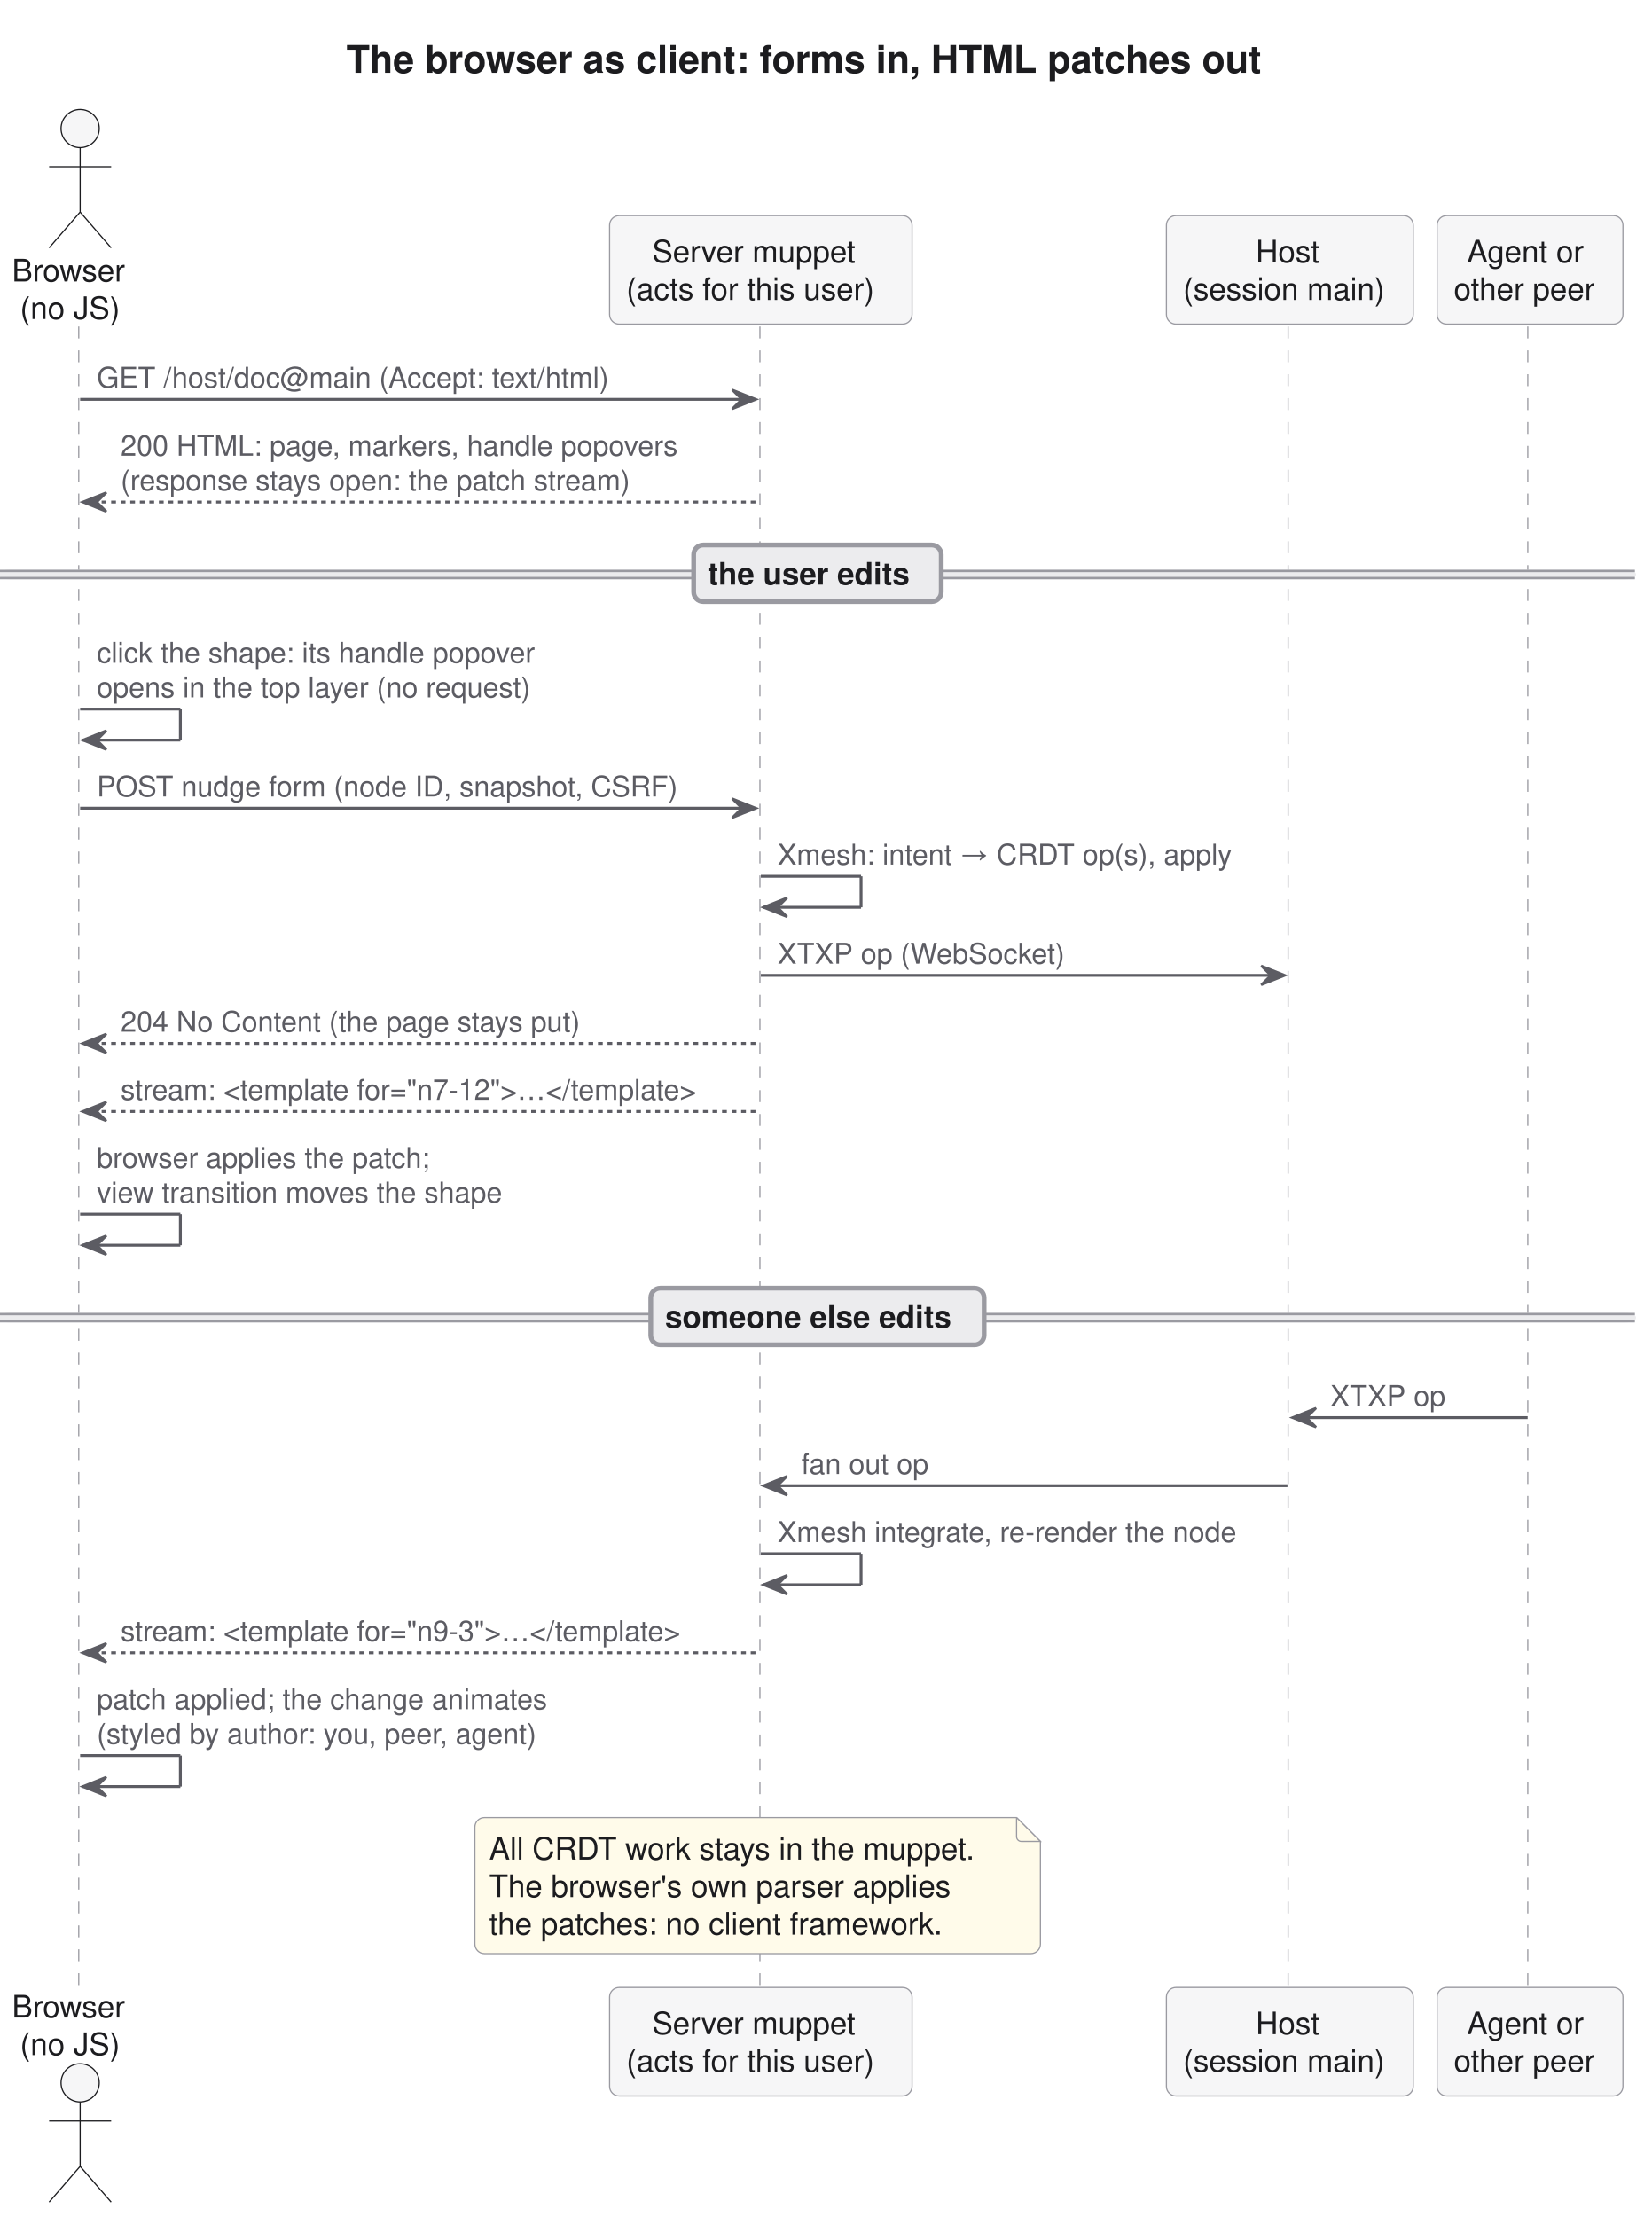
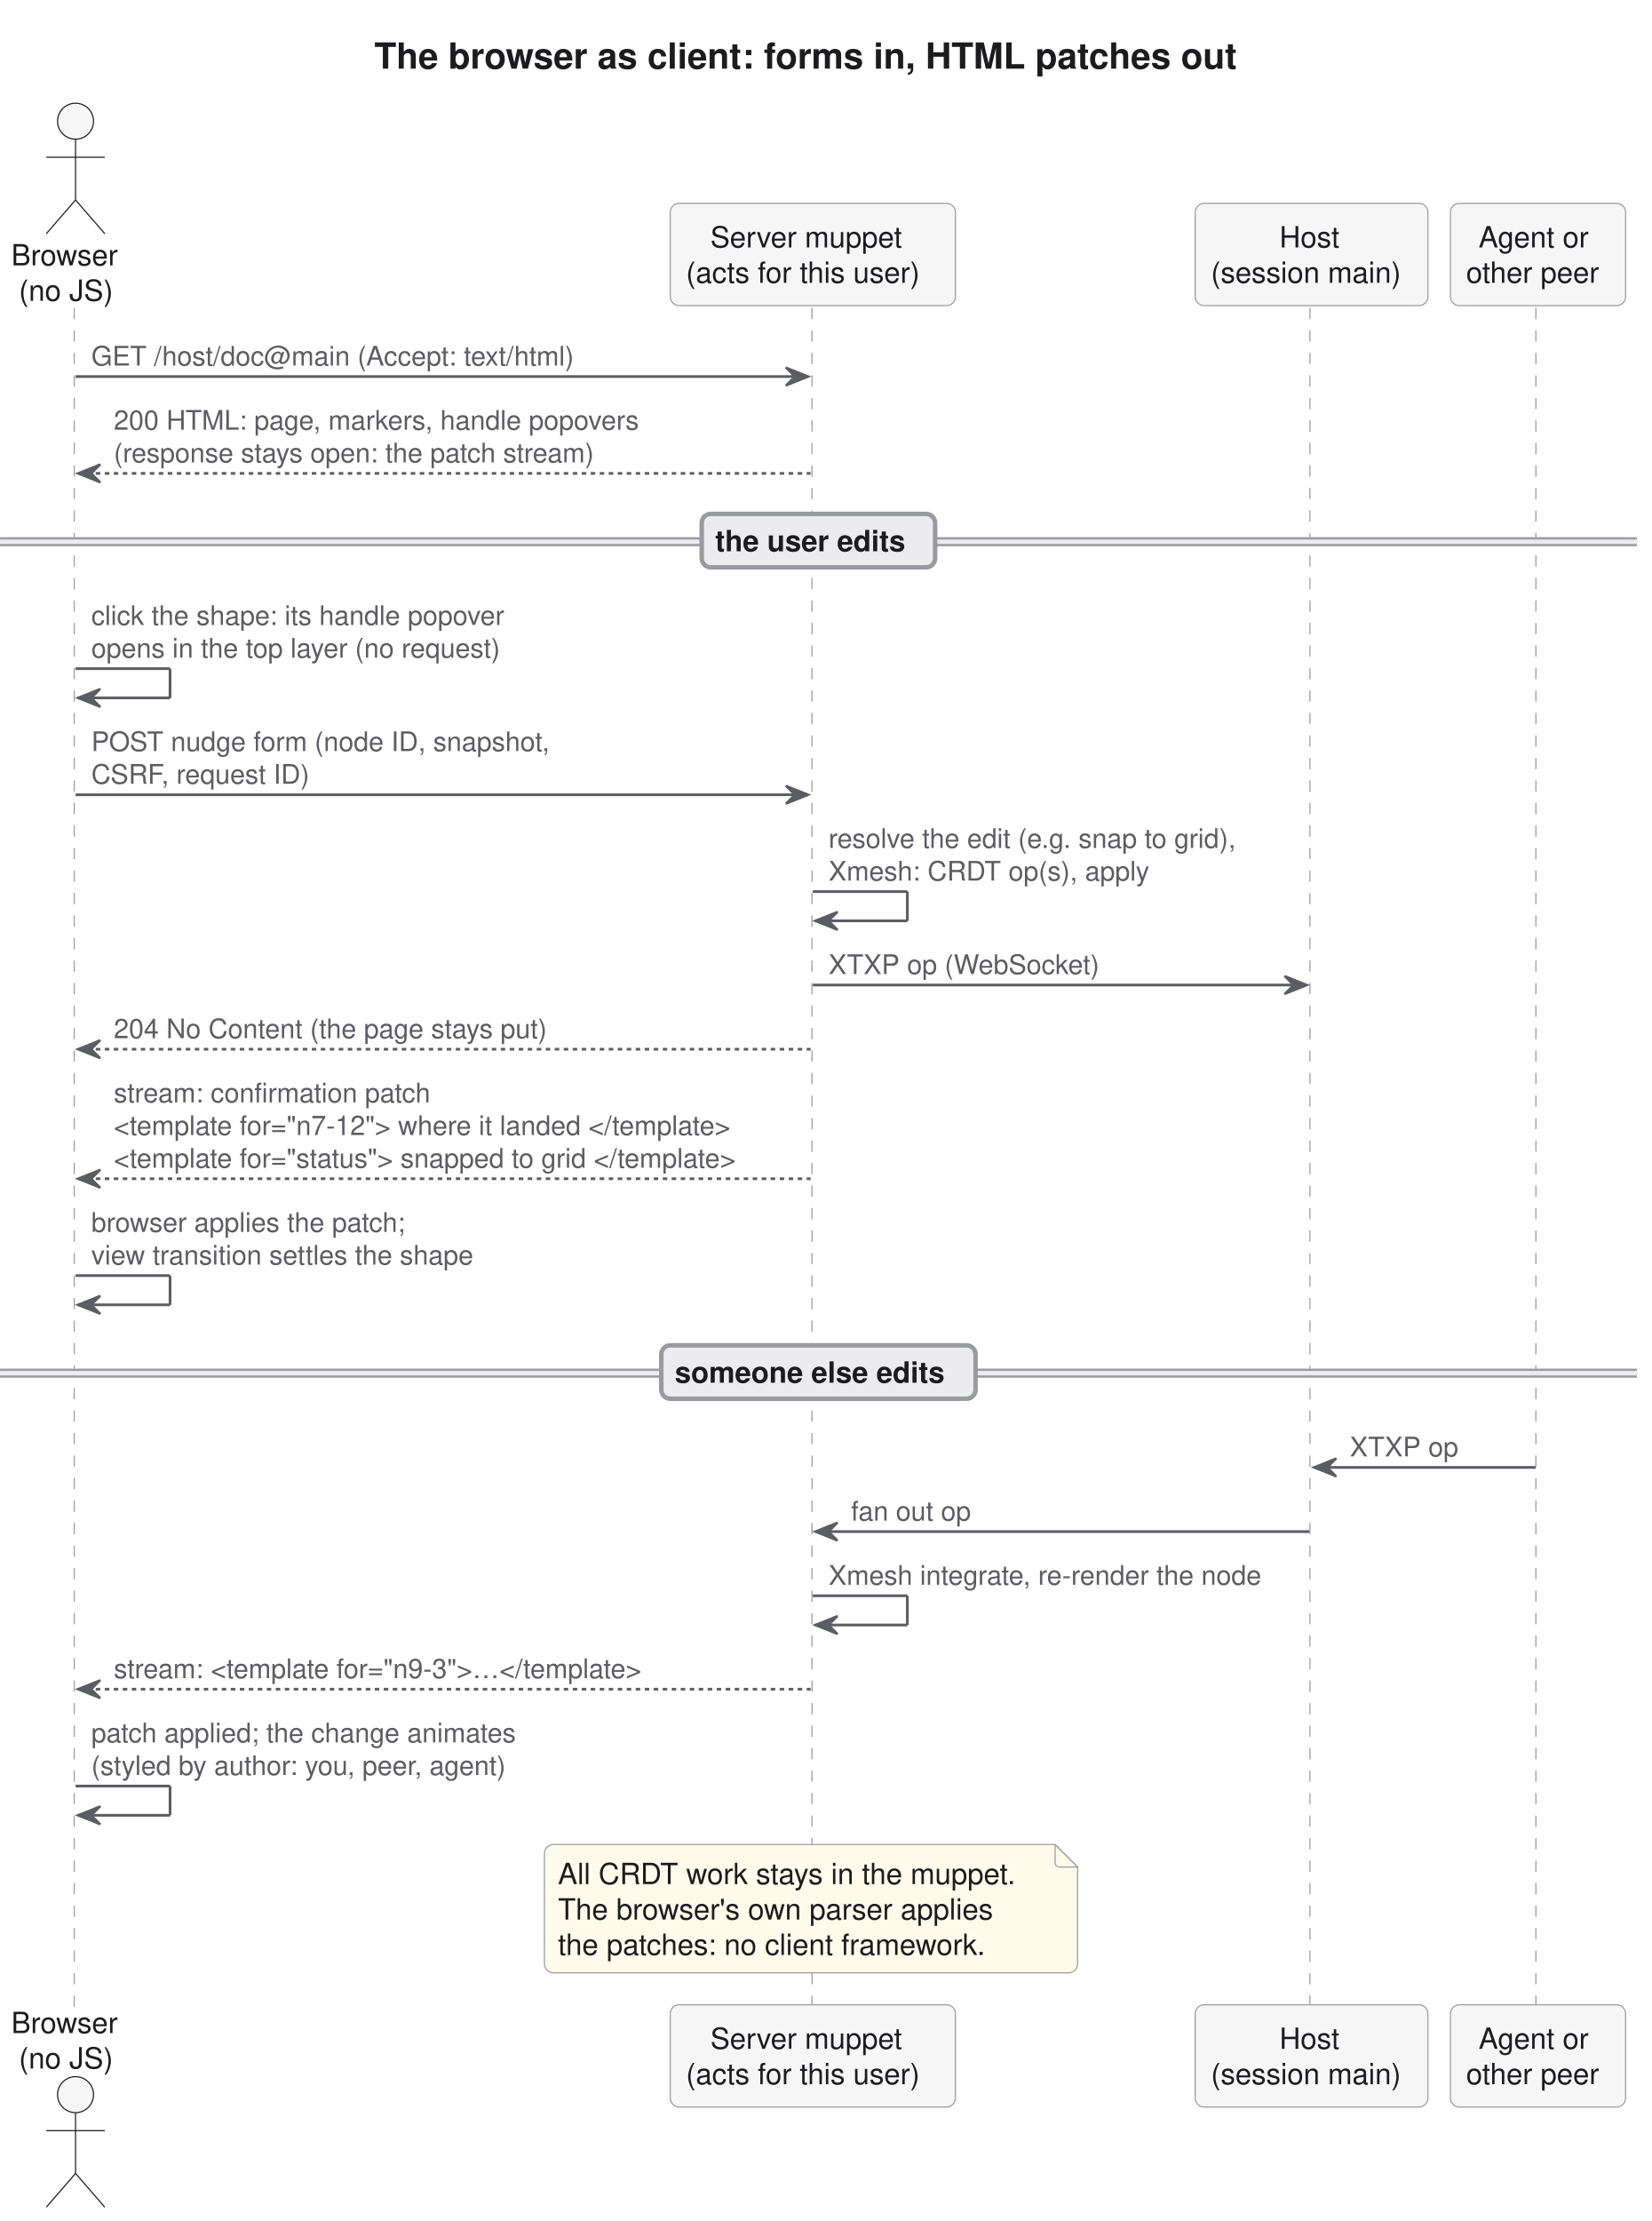
- <svg xmlns="http://www.w3.org/2000/svg" contentStyleType="text/css" data-diagram-type="SEQUENCE" height="929px" preserveAspectRatio="none" style="width:692px;height:929px;" version="1.1" viewBox="0 0 692 929" width="692px" zoomAndPan="magnify">
+ <svg xmlns="http://www.w3.org/2000/svg" contentStyleType="text/css" data-diagram-type="SEQUENCE" height="987px" preserveAspectRatio="none" style="width:734px;height:987px;" version="1.1" viewBox="0 0 734 987" width="734px" zoomAndPan="magnify">
  <defs />
  <g>
-     <text fill="#1C1C1F" font-family="Helvetica" font-size="16" font-weight="bold" lengthAdjust="spacing" textLength="393.758" x="145.179" y="30.5">The browser as client: forms in, HTML patches out</text>
+     <text fill="#1C1C1F" font-family="Helvetica" font-size="16" font-weight="bold" lengthAdjust="spacing" textLength="393.758" x="166.419" y="30.5">The browser as client: forms in, HTML patches out</text>
    <g>
-       <rect fill="#000000" fill-opacity="0" height="696.999" width="8" x="29.584" y="136.818" />
-       <line style="stroke:#9A9AA1;stroke-width:0.5;stroke-dasharray:5,5;" x1="33" x2="33" y1="136.818" y2="833.817" />
+       <rect fill="#000000" fill-opacity="0" height="755.077" width="8" x="29.584" y="136.818" />
+       <line style="stroke:#9A9AA1;stroke-width:0.5;stroke-dasharray:5,5;" x1="33" x2="33" y1="136.818" y2="891.895" />
    </g>
    <g>
-       <rect fill="#000000" fill-opacity="0" height="696.999" width="8" x="314.836" y="136.818" />
-       <line style="stroke:#9A9AA1;stroke-width:0.5;stroke-dasharray:5,5;" x1="318.453" x2="318.453" y1="136.818" y2="833.817" />
+       <rect fill="#000000" fill-opacity="0" height="755.077" width="8" x="357.317" y="136.818" />
+       <line style="stroke:#9A9AA1;stroke-width:0.5;stroke-dasharray:5,5;" x1="360.934" x2="360.934" y1="136.818" y2="891.895" />
    </g>
    <g>
-       <rect fill="#000000" fill-opacity="0" height="696.999" width="8" x="536.516" y="136.818" />
-       <line style="stroke:#9A9AA1;stroke-width:0.5;stroke-dasharray:5,5;" x1="539.793" x2="539.793" y1="136.818" y2="833.817" />
+       <rect fill="#000000" fill-opacity="0" height="755.077" width="8" x="578.996" y="136.818" />
+       <line style="stroke:#9A9AA1;stroke-width:0.5;stroke-dasharray:5,5;" x1="582.274" x2="582.274" y1="136.818" y2="891.895" />
    </g>
    <g>
-       <rect fill="#000000" fill-opacity="0" height="696.999" width="8" x="637.177" y="136.818" />
-       <line style="stroke:#9A9AA1;stroke-width:0.5;stroke-dasharray:5,5;" x1="640.238" x2="640.238" y1="136.818" y2="833.817" />
+       <rect fill="#000000" fill-opacity="0" height="755.077" width="8" x="679.657" y="136.818" />
+       <line style="stroke:#9A9AA1;stroke-width:0.5;stroke-dasharray:5,5;" x1="682.719" x2="682.719" y1="136.818" y2="891.895" />
    </g>
    <g class="participant participant-head" data-participant="b">
      <text fill="#1C1C1F" font-family="Helvetica" font-size="13" lengthAdjust="spacing" textLength="51.169" x="5" y="117.953">Browser</text>
      <text fill="#1C1C1F" font-family="Helvetica" font-size="13" lengthAdjust="spacing" textLength="44.377" x="8.396" y="133.683">(no JS)</text>
      <ellipse cx="33.584" cy="53.859" fill="#F6F6F7" rx="8" ry="8" style="stroke:#1C1C1F;stroke-width:0.5;" />
      <path d="M33.584,61.859 L33.584,88.859 M20.584,69.859 L46.584,69.859 M33.584,88.859 L20.584,103.859 M33.584,88.859 L46.584,103.859" fill="none" style="stroke:#1C1C1F;stroke-width:0.5;" />
    </g>
    <g class="participant participant-tail" data-participant="b">
-       <text fill="#1C1C1F" font-family="Helvetica" font-size="13" lengthAdjust="spacing" textLength="51.169" x="5" y="845.411">Browser</text>
-       <text fill="#1C1C1F" font-family="Helvetica" font-size="13" lengthAdjust="spacing" textLength="44.377" x="8.396" y="861.141">(no JS)</text>
-       <ellipse cx="33.584" cy="872.776" fill="#F6F6F7" rx="8" ry="8" style="stroke:#1C1C1F;stroke-width:0.5;" />
-       <path d="M33.584,880.776 L33.584,907.776 M20.584,888.776 L46.584,888.776 M33.584,907.776 L20.584,922.776 M33.584,907.776 L46.584,922.776" fill="none" style="stroke:#1C1C1F;stroke-width:0.5;" />
+       <text fill="#1C1C1F" font-family="Helvetica" font-size="13" lengthAdjust="spacing" textLength="51.169" x="5" y="903.489">Browser</text>
+       <text fill="#1C1C1F" font-family="Helvetica" font-size="13" lengthAdjust="spacing" textLength="44.377" x="8.396" y="919.219">(no JS)</text>
+       <ellipse cx="33.584" cy="930.855" fill="#F6F6F7" rx="8" ry="8" style="stroke:#1C1C1F;stroke-width:0.5;" />
+       <path d="M33.584,938.855 L33.584,965.855 M20.584,946.855 L46.584,946.855 M33.584,965.855 L20.584,980.855 M33.584,965.855 L46.584,980.855" fill="none" style="stroke:#1C1C1F;stroke-width:0.5;" />
    </g>
    <g class="participant participant-head" data-participant="sm">
-       <rect fill="#F6F6F7" height="45.459" rx="4" ry="4" style="stroke:#9A9AA1;stroke-width:0.5;" width="126.766" x="255.453" y="90.359" />
-       <text fill="#1C1C1F" font-family="Helvetica" font-size="13" lengthAdjust="spacing" textLength="91.076" x="273.298" y="109.953">Server muppet</text>
-       <text fill="#1C1C1F" font-family="Helvetica" font-size="13" lengthAdjust="spacing" textLength="112.766" x="262.453" y="125.683">(acts for this user)</text>
+       <rect fill="#F6F6F7" height="45.459" rx="4" ry="4" style="stroke:#9A9AA1;stroke-width:0.5;" width="126.766" x="297.934" y="90.359" />
+       <text fill="#1C1C1F" font-family="Helvetica" font-size="13" lengthAdjust="spacing" textLength="91.076" x="315.779" y="109.953">Server muppet</text>
+       <text fill="#1C1C1F" font-family="Helvetica" font-size="13" lengthAdjust="spacing" textLength="112.766" x="304.934" y="125.683">(acts for this user)</text>
    </g>
    <g class="participant participant-tail" data-participant="sm">
-       <rect fill="#F6F6F7" height="45.459" rx="4" ry="4" style="stroke:#9A9AA1;stroke-width:0.5;" width="126.766" x="255.453" y="832.817" />
-       <text fill="#1C1C1F" font-family="Helvetica" font-size="13" lengthAdjust="spacing" textLength="91.076" x="273.298" y="852.411">Server muppet</text>
-       <text fill="#1C1C1F" font-family="Helvetica" font-size="13" lengthAdjust="spacing" textLength="112.766" x="262.453" y="868.141">(acts for this user)</text>
+       <rect fill="#F6F6F7" height="45.459" rx="4" ry="4" style="stroke:#9A9AA1;stroke-width:0.5;" width="126.766" x="297.934" y="890.895" />
+       <text fill="#1C1C1F" font-family="Helvetica" font-size="13" lengthAdjust="spacing" textLength="91.076" x="315.779" y="910.489">Server muppet</text>
+       <text fill="#1C1C1F" font-family="Helvetica" font-size="13" lengthAdjust="spacing" textLength="112.766" x="304.934" y="926.219">(acts for this user)</text>
    </g>
    <g class="participant participant-head" data-participant="t">
-       <rect fill="#F6F6F7" height="45.459" rx="4" ry="4" style="stroke:#9A9AA1;stroke-width:0.5;" width="103.445" x="488.793" y="90.359" />
-       <text fill="#1C1C1F" font-family="Helvetica" font-size="13" lengthAdjust="spacing" textLength="28.571" x="526.231" y="109.953">Host</text>
-       <text fill="#1C1C1F" font-family="Helvetica" font-size="13" lengthAdjust="spacing" textLength="89.445" x="495.793" y="125.683">(session main)</text>
+       <rect fill="#F6F6F7" height="45.459" rx="4" ry="4" style="stroke:#9A9AA1;stroke-width:0.5;" width="103.445" x="531.274" y="90.359" />
+       <text fill="#1C1C1F" font-family="Helvetica" font-size="13" lengthAdjust="spacing" textLength="28.571" x="568.711" y="109.953">Host</text>
+       <text fill="#1C1C1F" font-family="Helvetica" font-size="13" lengthAdjust="spacing" textLength="89.445" x="538.274" y="125.683">(session main)</text>
    </g>
    <g class="participant participant-tail" data-participant="t">
-       <rect fill="#F6F6F7" height="45.459" rx="4" ry="4" style="stroke:#9A9AA1;stroke-width:0.5;" width="103.445" x="488.793" y="832.817" />
-       <text fill="#1C1C1F" font-family="Helvetica" font-size="13" lengthAdjust="spacing" textLength="28.571" x="526.231" y="852.411">Host</text>
-       <text fill="#1C1C1F" font-family="Helvetica" font-size="13" lengthAdjust="spacing" textLength="89.445" x="495.793" y="868.141">(session main)</text>
+       <rect fill="#F6F6F7" height="45.459" rx="4" ry="4" style="stroke:#9A9AA1;stroke-width:0.5;" width="103.445" x="531.274" y="890.895" />
+       <text fill="#1C1C1F" font-family="Helvetica" font-size="13" lengthAdjust="spacing" textLength="28.571" x="568.711" y="910.489">Host</text>
+       <text fill="#1C1C1F" font-family="Helvetica" font-size="13" lengthAdjust="spacing" textLength="89.445" x="538.274" y="926.219">(session main)</text>
    </g>
    <g class="participant participant-head" data-participant="p">
-       <rect fill="#F6F6F7" height="45.459" rx="4" ry="4" style="stroke:#9A9AA1;stroke-width:0.5;" width="77.876" x="602.238" y="90.359" />
-       <text fill="#1C1C1F" font-family="Helvetica" font-size="13" lengthAdjust="spacing" textLength="52.8" x="614.777" y="109.953">Agent or</text>
-       <text fill="#1C1C1F" font-family="Helvetica" font-size="13" lengthAdjust="spacing" textLength="63.877" x="609.238" y="125.683">other peer</text>
+       <rect fill="#F6F6F7" height="45.459" rx="4" ry="4" style="stroke:#9A9AA1;stroke-width:0.5;" width="77.876" x="644.719" y="90.359" />
+       <text fill="#1C1C1F" font-family="Helvetica" font-size="13" lengthAdjust="spacing" textLength="52.8" x="657.257" y="109.953">Agent or</text>
+       <text fill="#1C1C1F" font-family="Helvetica" font-size="13" lengthAdjust="spacing" textLength="63.877" x="651.719" y="125.683">other peer</text>
    </g>
    <g class="participant participant-tail" data-participant="p">
-       <rect fill="#F6F6F7" height="45.459" rx="4" ry="4" style="stroke:#9A9AA1;stroke-width:0.5;" width="77.876" x="602.238" y="832.817" />
-       <text fill="#1C1C1F" font-family="Helvetica" font-size="13" lengthAdjust="spacing" textLength="52.8" x="614.777" y="852.411">Agent or</text>
-       <text fill="#1C1C1F" font-family="Helvetica" font-size="13" lengthAdjust="spacing" textLength="63.877" x="609.238" y="868.141">other peer</text>
+       <rect fill="#F6F6F7" height="45.459" rx="4" ry="4" style="stroke:#9A9AA1;stroke-width:0.5;" width="77.876" x="644.719" y="890.895" />
+       <text fill="#1C1C1F" font-family="Helvetica" font-size="13" lengthAdjust="spacing" textLength="52.8" x="657.257" y="910.489">Agent or</text>
+       <text fill="#1C1C1F" font-family="Helvetica" font-size="13" lengthAdjust="spacing" textLength="63.877" x="651.719" y="926.219">other peer</text>
    </g>
    <g class="message" data-participant-1="b" data-participant-2="sm">
-       <polygon fill="#5C5C63" points="306.836,163.338,316.836,167.338,306.836,171.338,310.836,167.338" style="stroke:#5C5C63;stroke-width:1;" />
-       <line style="stroke:#5C5C63;stroke-width:1.2;" x1="33.584" x2="312.836" y1="167.338" y2="167.338" />
+       <polygon fill="#5C5C63" points="349.317,163.338,359.317,167.338,349.317,171.338,353.317,167.338" style="stroke:#5C5C63;stroke-width:1;" />
+       <line style="stroke:#5C5C63;stroke-width:1.2;" x1="33.584" x2="355.317" y1="167.338" y2="167.338" />
      <text fill="#5C5C63" font-family="Helvetica" font-size="12" lengthAdjust="spacing" textLength="230.103" x="40.584" y="162.443">GET /host/doc@main (Accept: text/html)</text>
    </g>
    <g class="message" data-participant-1="sm" data-participant-2="b">
      <polygon fill="#5C5C63" points="44.584,206.377,34.584,210.377,44.584,214.377,40.584,210.377" style="stroke:#5C5C63;stroke-width:1;" />
-       <line style="stroke:#5C5C63;stroke-width:1.2;stroke-dasharray:2,2;" x1="38.584" x2="317.836" y1="210.377" y2="210.377" />
+       <line style="stroke:#5C5C63;stroke-width:1.2;stroke-dasharray:2,2;" x1="38.584" x2="360.317" y1="210.377" y2="210.377" />
      <text fill="#5C5C63" font-family="Helvetica" font-size="12" lengthAdjust="spacing" textLength="250.488" x="50.584" y="190.963">200 HTML: page, markers, handle popovers</text>
      <text fill="#5C5C63" font-family="Helvetica" font-size="12" lengthAdjust="spacing" textLength="229.606" x="50.584" y="205.482">(response stays open: the patch stream)</text>
    </g>
-     <rect fill="#ECECEE" height="3" rx="4" ry="4" style="stroke:#ECECEE;stroke-width:1;" width="685.115" x="0" y="239.242" />
-     <line style="stroke:#9A9AA1;stroke-width:1;" x1="0" x2="685.115" y1="239.242" y2="239.242" />
-     <line style="stroke:#9A9AA1;stroke-width:1;" x1="0" x2="685.115" y1="242.242" y2="242.242" />
-     <rect fill="#ECECEE" height="23.73" rx="4" ry="4" style="stroke:#9A9AA1;stroke-width:2;" width="103.749" x="290.683" y="228.377" />
-     <text fill="#1C1C1F" font-family="Helvetica" font-size="13" font-weight="bold" lengthAdjust="spacing" textLength="86.671" x="296.683" y="244.971">the user edits</text>
+     <rect fill="#ECECEE" height="3" rx="4" ry="4" style="stroke:#ECECEE;stroke-width:1;" width="727.595" x="0" y="239.242" />
+     <line style="stroke:#9A9AA1;stroke-width:1;" x1="0" x2="727.595" y1="239.242" y2="239.242" />
+     <line style="stroke:#9A9AA1;stroke-width:1;" x1="0" x2="727.595" y1="242.242" y2="242.242" />
+     <rect fill="#ECECEE" height="23.73" rx="4" ry="4" style="stroke:#9A9AA1;stroke-width:2;" width="103.749" x="311.923" y="228.377" />
+     <text fill="#1C1C1F" font-family="Helvetica" font-size="13" font-weight="bold" lengthAdjust="spacing" textLength="86.671" x="317.923" y="244.971">the user edits</text>
    <g class="message" data-participant-1="b" data-participant-2="b">
      <line style="stroke:#5C5C63;stroke-width:1.2;" x1="33.584" x2="75.584" y1="297.146" y2="297.146" />
      <line style="stroke:#5C5C63;stroke-width:1.2;" x1="75.584" x2="75.584" y1="297.146" y2="310.146" />
      <line style="stroke:#5C5C63;stroke-width:1.2;" x1="34.584" x2="75.584" y1="310.146" y2="310.146" />
      <polygon fill="#5C5C63" points="44.584,306.146,34.584,310.146,44.584,314.146,40.584,310.146" style="stroke:#5C5C63;stroke-width:1;" />
      <text fill="#5C5C63" font-family="Helvetica" font-size="12" lengthAdjust="spacing" textLength="197.654" x="40.584" y="277.731">click the shape: its handle popover</text>
      <text fill="#5C5C63" font-family="Helvetica" font-size="12" lengthAdjust="spacing" textLength="195.85" x="40.584" y="292.251">opens in the top layer (no request)</text>
    </g>
    <g class="message" data-participant-1="b" data-participant-2="sm">
-       <polygon fill="#5C5C63" points="306.836,334.665,316.836,338.665,306.836,342.665,310.836,338.665" style="stroke:#5C5C63;stroke-width:1;" />
-       <line style="stroke:#5C5C63;stroke-width:1.2;" x1="33.584" x2="312.836" y1="338.665" y2="338.665" />
-       <text fill="#5C5C63" font-family="Helvetica" font-size="12" lengthAdjust="spacing" textLength="254.602" x="40.584" y="333.771">POST nudge form (node ID, snapshot, CSRF)</text>
+       <polygon fill="#5C5C63" points="349.317,349.185,359.317,353.185,349.317,357.185,353.317,353.185" style="stroke:#5C5C63;stroke-width:1;" />
+       <line style="stroke:#5C5C63;stroke-width:1.2;" x1="33.584" x2="355.317" y1="353.185" y2="353.185" />
+       <text fill="#5C5C63" font-family="Helvetica" font-size="12" lengthAdjust="spacing" textLength="215.578" x="40.584" y="333.771">POST nudge form (node ID, snapshot,</text>
+       <text fill="#5C5C63" font-family="Helvetica" font-size="12" lengthAdjust="spacing" textLength="100.951" x="40.584" y="348.29">CSRF, request ID)</text>
    </g>
    <g class="message" data-participant-1="sm" data-participant-2="sm">
-       <line style="stroke:#5C5C63;stroke-width:1.2;" x1="318.836" x2="360.836" y1="367.185" y2="367.185" />
-       <line style="stroke:#5C5C63;stroke-width:1.2;" x1="360.836" x2="360.836" y1="367.185" y2="380.185" />
-       <line style="stroke:#5C5C63;stroke-width:1.2;" x1="319.836" x2="360.836" y1="380.185" y2="380.185" />
-       <polygon fill="#5C5C63" points="329.836,376.185,319.836,380.185,329.836,384.185,325.836,380.185" style="stroke:#5C5C63;stroke-width:1;" />
-       <text fill="#5C5C63" font-family="Helvetica" font-size="12" lengthAdjust="spacing" textLength="199.904" x="325.836" y="362.29">Xmesh: intent → CRDT op(s), apply</text>
+       <line style="stroke:#5C5C63;stroke-width:1.2;" x1="361.317" x2="403.317" y1="396.224" y2="396.224" />
+       <line style="stroke:#5C5C63;stroke-width:1.2;" x1="403.317" x2="403.317" y1="396.224" y2="409.224" />
+       <line style="stroke:#5C5C63;stroke-width:1.2;" x1="362.317" x2="403.317" y1="409.224" y2="409.224" />
+       <polygon fill="#5C5C63" points="372.317,405.224,362.317,409.224,372.317,413.224,368.317,409.224" style="stroke:#5C5C63;stroke-width:1;" />
+       <text fill="#5C5C63" font-family="Helvetica" font-size="12" lengthAdjust="spacing" textLength="195.375" x="368.317" y="376.81">resolve the edit (e.g. snap to grid),</text>
+       <text fill="#5C5C63" font-family="Helvetica" font-size="12" lengthAdjust="spacing" textLength="149.772" x="368.317" y="391.329">Xmesh: CRDT op(s), apply</text>
    </g>
    <g class="message" data-participant-1="sm" data-participant-2="t">
-       <polygon fill="#5C5C63" points="528.516,404.704,538.516,408.704,528.516,412.704,532.516,408.704" style="stroke:#5C5C63;stroke-width:1;" />
-       <line style="stroke:#5C5C63;stroke-width:1.2;" x1="318.836" x2="534.516" y1="408.704" y2="408.704" />
-       <text fill="#5C5C63" font-family="Helvetica" font-size="12" lengthAdjust="spacing" textLength="127.254" x="325.836" y="403.81">XTXP op (WebSocket)</text>
+       <polygon fill="#5C5C63" points="570.996,433.743,580.996,437.743,570.996,441.743,574.996,437.743" style="stroke:#5C5C63;stroke-width:1;" />
+       <line style="stroke:#5C5C63;stroke-width:1.2;" x1="361.317" x2="576.996" y1="437.743" y2="437.743" />
+       <text fill="#5C5C63" font-family="Helvetica" font-size="12" lengthAdjust="spacing" textLength="127.254" x="368.317" y="432.849">XTXP op (WebSocket)</text>
    </g>
    <g class="message" data-participant-1="sm" data-participant-2="b">
-       <polygon fill="#5C5C63" points="44.584,433.224,34.584,437.224,44.584,441.224,40.584,437.224" style="stroke:#5C5C63;stroke-width:1;" />
-       <line style="stroke:#5C5C63;stroke-width:1.2;stroke-dasharray:2,2;" x1="38.584" x2="317.836" y1="437.224" y2="437.224" />
-       <text fill="#5C5C63" font-family="Helvetica" font-size="12" lengthAdjust="spacing" textLength="207.773" x="50.584" y="432.329">204 No Content (the page stays put)</text>
+       <polygon fill="#5C5C63" points="44.584,462.263,34.584,466.263,44.584,470.263,40.584,466.263" style="stroke:#5C5C63;stroke-width:1;" />
+       <line style="stroke:#5C5C63;stroke-width:1.2;stroke-dasharray:2,2;" x1="38.584" x2="360.317" y1="466.263" y2="466.263" />
+       <text fill="#5C5C63" font-family="Helvetica" font-size="12" lengthAdjust="spacing" textLength="207.773" x="50.584" y="461.368">204 No Content (the page stays put)</text>
    </g>
    <g class="message" data-participant-1="sm" data-participant-2="b">
-       <polygon fill="#5C5C63" points="44.584,461.743,34.584,465.743,44.584,469.743,40.584,465.743" style="stroke:#5C5C63;stroke-width:1;" />
-       <line style="stroke:#5C5C63;stroke-width:1.2;stroke-dasharray:2,2;" x1="38.584" x2="317.836" y1="465.743" y2="465.743" />
-       <text fill="#5C5C63" font-family="Helvetica" font-size="12" lengthAdjust="spacing" textLength="261.252" x="50.584" y="460.849">stream: &lt;template for="n7-12"&gt;…&lt;/template&gt;</text>
+       <polygon fill="#5C5C63" points="44.584,519.821,34.584,523.821,44.584,527.821,40.584,523.821" style="stroke:#5C5C63;stroke-width:1;" />
+       <line style="stroke:#5C5C63;stroke-width:1.2;stroke-dasharray:2,2;" x1="38.584" x2="360.317" y1="523.821" y2="523.821" />
+       <text fill="#5C5C63" font-family="Helvetica" font-size="12" lengthAdjust="spacing" textLength="152.566" x="50.584" y="489.888">stream: confirmation patch</text>
+       <text fill="#5C5C63" font-family="Helvetica" font-size="12" lengthAdjust="spacing" textLength="299.209" x="50.584" y="504.407">&lt;template for="n7-12"&gt; where it landed &lt;/template&gt;</text>
+       <text fill="#5C5C63" font-family="Helvetica" font-size="12" lengthAdjust="spacing" textLength="303.732" x="50.584" y="518.927">&lt;template for="status"&gt; snapped to grid &lt;/template&gt;</text>
    </g>
    <g class="message" data-participant-1="b" data-participant-2="b">
-       <line style="stroke:#5C5C63;stroke-width:1.2;" x1="33.584" x2="75.584" y1="508.782" y2="508.782" />
-       <line style="stroke:#5C5C63;stroke-width:1.2;" x1="75.584" x2="75.584" y1="508.782" y2="521.782" />
-       <line style="stroke:#5C5C63;stroke-width:1.2;" x1="34.584" x2="75.584" y1="521.782" y2="521.782" />
-       <polygon fill="#5C5C63" points="44.584,517.782,34.584,521.782,44.584,525.782,40.584,521.782" style="stroke:#5C5C63;stroke-width:1;" />
-       <text fill="#5C5C63" font-family="Helvetica" font-size="12" lengthAdjust="spacing" textLength="151.031" x="40.584" y="489.368">browser applies the patch;</text>
-       <text fill="#5C5C63" font-family="Helvetica" font-size="12" lengthAdjust="spacing" textLength="182.906" x="40.584" y="503.888">view transition moves the shape</text>
+       <line style="stroke:#5C5C63;stroke-width:1.2;" x1="33.584" x2="75.584" y1="566.86" y2="566.86" />
+       <line style="stroke:#5C5C63;stroke-width:1.2;" x1="75.584" x2="75.584" y1="566.86" y2="579.86" />
+       <line style="stroke:#5C5C63;stroke-width:1.2;" x1="34.584" x2="75.584" y1="579.86" y2="579.86" />
+       <polygon fill="#5C5C63" points="44.584,575.86,34.584,579.86,44.584,583.86,40.584,579.86" style="stroke:#5C5C63;stroke-width:1;" />
+       <text fill="#5C5C63" font-family="Helvetica" font-size="12" lengthAdjust="spacing" textLength="151.031" x="40.584" y="547.446">browser applies the patch;</text>
+       <text fill="#5C5C63" font-family="Helvetica" font-size="12" lengthAdjust="spacing" textLength="182.543" x="40.584" y="561.966">view transition settles the shape</text>
    </g>
-     <rect fill="#ECECEE" height="3" rx="4" ry="4" style="stroke:#ECECEE;stroke-width:1;" width="685.115" x="0" y="550.647" />
-     <line style="stroke:#9A9AA1;stroke-width:1;" x1="0" x2="685.115" y1="550.647" y2="550.647" />
-     <line style="stroke:#9A9AA1;stroke-width:1;" x1="0" x2="685.115" y1="553.647" y2="553.647" />
-     <rect fill="#ECECEE" height="23.73" rx="4" ry="4" style="stroke:#9A9AA1;stroke-width:2;" width="139.703" x="272.706" y="539.782" />
-     <text fill="#1C1C1F" font-family="Helvetica" font-size="13" font-weight="bold" lengthAdjust="spacing" textLength="122.624" x="278.706" y="556.376">someone else edits</text>
+     <rect fill="#ECECEE" height="3" rx="4" ry="4" style="stroke:#ECECEE;stroke-width:1;" width="727.595" x="0" y="608.725" />
+     <line style="stroke:#9A9AA1;stroke-width:1;" x1="0" x2="727.595" y1="608.725" y2="608.725" />
+     <line style="stroke:#9A9AA1;stroke-width:1;" x1="0" x2="727.595" y1="611.725" y2="611.725" />
+     <rect fill="#ECECEE" height="23.73" rx="4" ry="4" style="stroke:#9A9AA1;stroke-width:2;" width="139.703" x="293.946" y="597.86" />
+     <text fill="#1C1C1F" font-family="Helvetica" font-size="13" font-weight="bold" lengthAdjust="spacing" textLength="122.624" x="299.946" y="614.454">someone else edits</text>
    <g class="message" data-participant-1="p" data-participant-2="t">
-       <polygon fill="#5C5C63" points="551.516,590.031,541.516,594.031,551.516,598.031,547.516,594.031" style="stroke:#5C5C63;stroke-width:1;" />
-       <line style="stroke:#5C5C63;stroke-width:1.2;" x1="545.516" x2="640.177" y1="594.031" y2="594.031" />
-       <text fill="#5C5C63" font-family="Helvetica" font-size="12" lengthAdjust="spacing" textLength="49.699" x="557.516" y="589.137">XTXP op</text>
+       <polygon fill="#5C5C63" points="593.996,648.109,583.996,652.109,593.996,656.109,589.996,652.109" style="stroke:#5C5C63;stroke-width:1;" />
+       <line style="stroke:#5C5C63;stroke-width:1.2;" x1="587.996" x2="682.657" y1="652.109" y2="652.109" />
+       <text fill="#5C5C63" font-family="Helvetica" font-size="12" lengthAdjust="spacing" textLength="49.699" x="599.996" y="647.215">XTXP op</text>
    </g>
    <g class="message" data-participant-1="t" data-participant-2="sm">
-       <polygon fill="#5C5C63" points="329.836,618.551,319.836,622.551,329.836,626.551,325.836,622.551" style="stroke:#5C5C63;stroke-width:1;" />
-       <line style="stroke:#5C5C63;stroke-width:1.2;" x1="323.836" x2="539.516" y1="622.551" y2="622.551" />
-       <text fill="#5C5C63" font-family="Helvetica" font-size="12" lengthAdjust="spacing" textLength="57.779" x="335.836" y="617.656">fan out op</text>
+       <polygon fill="#5C5C63" points="372.317,676.629,362.317,680.629,372.317,684.629,368.317,680.629" style="stroke:#5C5C63;stroke-width:1;" />
+       <line style="stroke:#5C5C63;stroke-width:1.2;" x1="366.317" x2="581.996" y1="680.629" y2="680.629" />
+       <text fill="#5C5C63" font-family="Helvetica" font-size="12" lengthAdjust="spacing" textLength="57.779" x="378.317" y="675.734">fan out op</text>
    </g>
    <g class="message" data-participant-1="sm" data-participant-2="sm">
-       <line style="stroke:#5C5C63;stroke-width:1.2;" x1="318.836" x2="360.836" y1="651.07" y2="651.07" />
-       <line style="stroke:#5C5C63;stroke-width:1.2;" x1="360.836" x2="360.836" y1="651.07" y2="664.07" />
-       <line style="stroke:#5C5C63;stroke-width:1.2;" x1="319.836" x2="360.836" y1="664.07" y2="664.07" />
-       <polygon fill="#5C5C63" points="329.836,660.07,319.836,664.07,329.836,668.07,325.836,664.07" style="stroke:#5C5C63;stroke-width:1;" />
-       <text fill="#5C5C63" font-family="Helvetica" font-size="12" lengthAdjust="spacing" textLength="207.68" x="325.836" y="646.176">Xmesh integrate, re-render the node</text>
+       <line style="stroke:#5C5C63;stroke-width:1.2;" x1="361.317" x2="403.317" y1="709.148" y2="709.148" />
+       <line style="stroke:#5C5C63;stroke-width:1.2;" x1="403.317" x2="403.317" y1="709.148" y2="722.148" />
+       <line style="stroke:#5C5C63;stroke-width:1.2;" x1="362.317" x2="403.317" y1="722.148" y2="722.148" />
+       <polygon fill="#5C5C63" points="372.317,718.148,362.317,722.148,372.317,726.148,368.317,722.148" style="stroke:#5C5C63;stroke-width:1;" />
+       <text fill="#5C5C63" font-family="Helvetica" font-size="12" lengthAdjust="spacing" textLength="207.68" x="368.317" y="704.254">Xmesh integrate, re-render the node</text>
    </g>
    <g class="message" data-participant-1="sm" data-participant-2="b">
-       <polygon fill="#5C5C63" points="44.584,688.59,34.584,692.59,44.584,696.59,40.584,692.59" style="stroke:#5C5C63;stroke-width:1;" />
-       <line style="stroke:#5C5C63;stroke-width:1.2;stroke-dasharray:2,2;" x1="38.584" x2="317.836" y1="692.59" y2="692.59" />
-       <text fill="#5C5C63" font-family="Helvetica" font-size="12" lengthAdjust="spacing" textLength="257.115" x="50.584" y="687.695">stream: &lt;template for="n9-3"&gt;…&lt;/template&gt;</text>
+       <polygon fill="#5C5C63" points="44.584,746.668,34.584,750.668,44.584,754.668,40.584,750.668" style="stroke:#5C5C63;stroke-width:1;" />
+       <line style="stroke:#5C5C63;stroke-width:1.2;stroke-dasharray:2,2;" x1="38.584" x2="360.317" y1="750.668" y2="750.668" />
+       <text fill="#5C5C63" font-family="Helvetica" font-size="12" lengthAdjust="spacing" textLength="257.115" x="50.584" y="745.773">stream: &lt;template for="n9-3"&gt;…&lt;/template&gt;</text>
    </g>
    <g class="message" data-participant-1="b" data-participant-2="b">
-       <line style="stroke:#5C5C63;stroke-width:1.2;" x1="33.584" x2="75.584" y1="735.629" y2="735.629" />
-       <line style="stroke:#5C5C63;stroke-width:1.2;" x1="75.584" x2="75.584" y1="735.629" y2="748.629" />
-       <line style="stroke:#5C5C63;stroke-width:1.2;" x1="34.584" x2="75.584" y1="748.629" y2="748.629" />
-       <polygon fill="#5C5C63" points="44.584,744.629,34.584,748.629,44.584,752.629,40.584,748.629" style="stroke:#5C5C63;stroke-width:1;" />
-       <text fill="#5C5C63" font-family="Helvetica" font-size="12" lengthAdjust="spacing" textLength="202.066" x="40.584" y="716.215">patch applied; the change animates</text>
-       <text fill="#5C5C63" font-family="Helvetica" font-size="12" lengthAdjust="spacing" textLength="199.916" x="40.584" y="730.734">(styled by author: you, peer, agent)</text>
+       <line style="stroke:#5C5C63;stroke-width:1.2;" x1="33.584" x2="75.584" y1="793.707" y2="793.707" />
+       <line style="stroke:#5C5C63;stroke-width:1.2;" x1="75.584" x2="75.584" y1="793.707" y2="806.707" />
+       <line style="stroke:#5C5C63;stroke-width:1.2;" x1="34.584" x2="75.584" y1="806.707" y2="806.707" />
+       <polygon fill="#5C5C63" points="44.584,802.707,34.584,806.707,44.584,810.707,40.584,806.707" style="stroke:#5C5C63;stroke-width:1;" />
+       <text fill="#5C5C63" font-family="Helvetica" font-size="12" lengthAdjust="spacing" textLength="202.066" x="40.584" y="774.293">patch applied; the change animates</text>
+       <text fill="#5C5C63" font-family="Helvetica" font-size="12" lengthAdjust="spacing" textLength="199.916" x="40.584" y="788.812">(styled by author: you, peer, agent)</text>
    </g>
-     <path d="M199,765.629 L199,814.629 A4,4 0 0 0 203,818.629 L432,818.629 A4,4 0 0 0 436,814.629 L436,771.629 L426,761.629 L203,761.629 A4,4 0 0 0 199,765.629" fill="#FFFBEA" style="stroke:#9A9AA1;stroke-width:0.5;" />
-     <path d="M426,761.629 L426,769.629 A2,2 0 0 0 428,771.629 L436,771.629 L426,761.629" fill="#FFFBEA" style="stroke:#9A9AA1;stroke-width:0.5;" />
-     <text fill="#1C1C1F" font-family="Helvetica" font-size="13" lengthAdjust="spacing" textLength="216.804" x="205" y="779.223">All CRDT work stays in the muppet.</text>
-     <text fill="#1C1C1F" font-family="Helvetica" font-size="13" lengthAdjust="spacing" textLength="209.225" x="205" y="794.952">The browser's own parser applies</text>
-     <text fill="#1C1C1F" font-family="Helvetica" font-size="13" lengthAdjust="spacing" textLength="205.848" x="205" y="810.682">the patches: no client framework.</text>
+     <path d="M242,823.707 L242,872.707 A4,4 0 0 0 246,876.707 L475,876.707 A4,4 0 0 0 479,872.707 L479,829.707 L469,819.707 L246,819.707 A4,4 0 0 0 242,823.707" fill="#FFFBEA" style="stroke:#9A9AA1;stroke-width:0.5;" />
+     <path d="M469,819.707 L469,827.707 A2,2 0 0 0 471,829.707 L479,829.707 L469,819.707" fill="#FFFBEA" style="stroke:#9A9AA1;stroke-width:0.5;" />
+     <text fill="#1C1C1F" font-family="Helvetica" font-size="13" lengthAdjust="spacing" textLength="216.804" x="248" y="837.301">All CRDT work stays in the muppet.</text>
+     <text fill="#1C1C1F" font-family="Helvetica" font-size="13" lengthAdjust="spacing" textLength="209.225" x="248" y="853.03">The browser's own parser applies</text>
+     <text fill="#1C1C1F" font-family="Helvetica" font-size="13" lengthAdjust="spacing" textLength="205.848" x="248" y="868.76">the patches: no client framework.</text>
  </g>
</svg>
